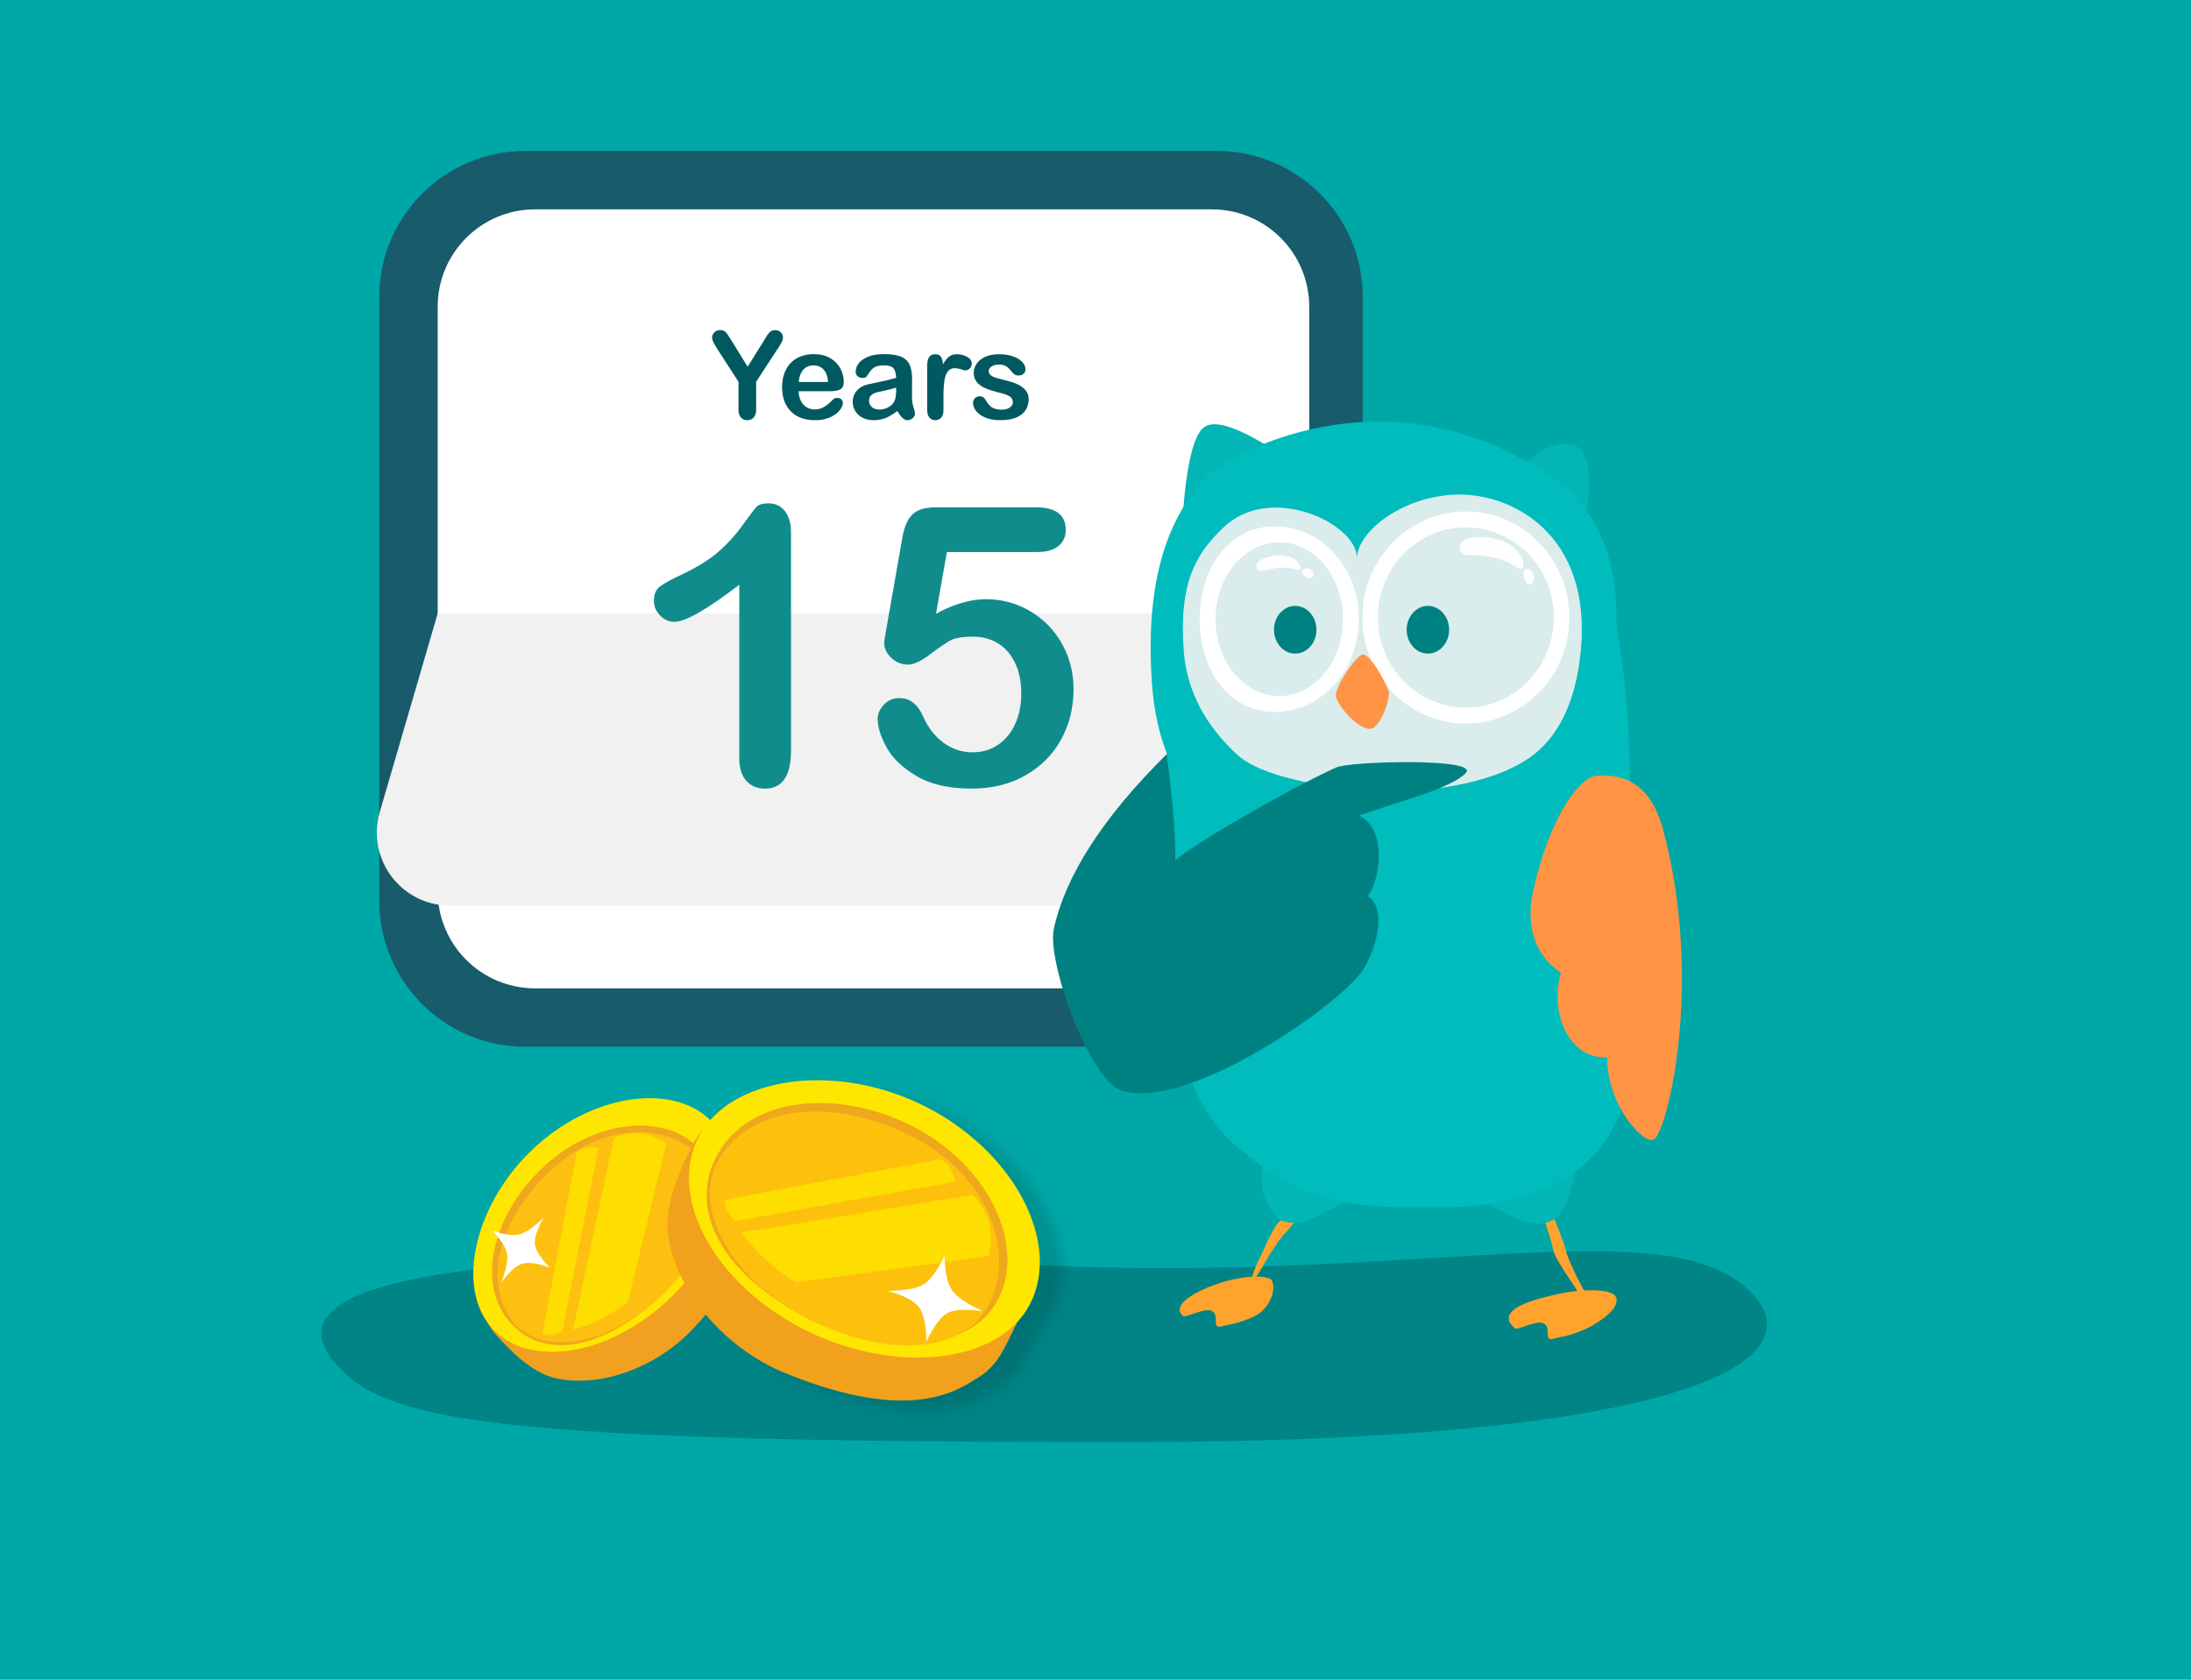
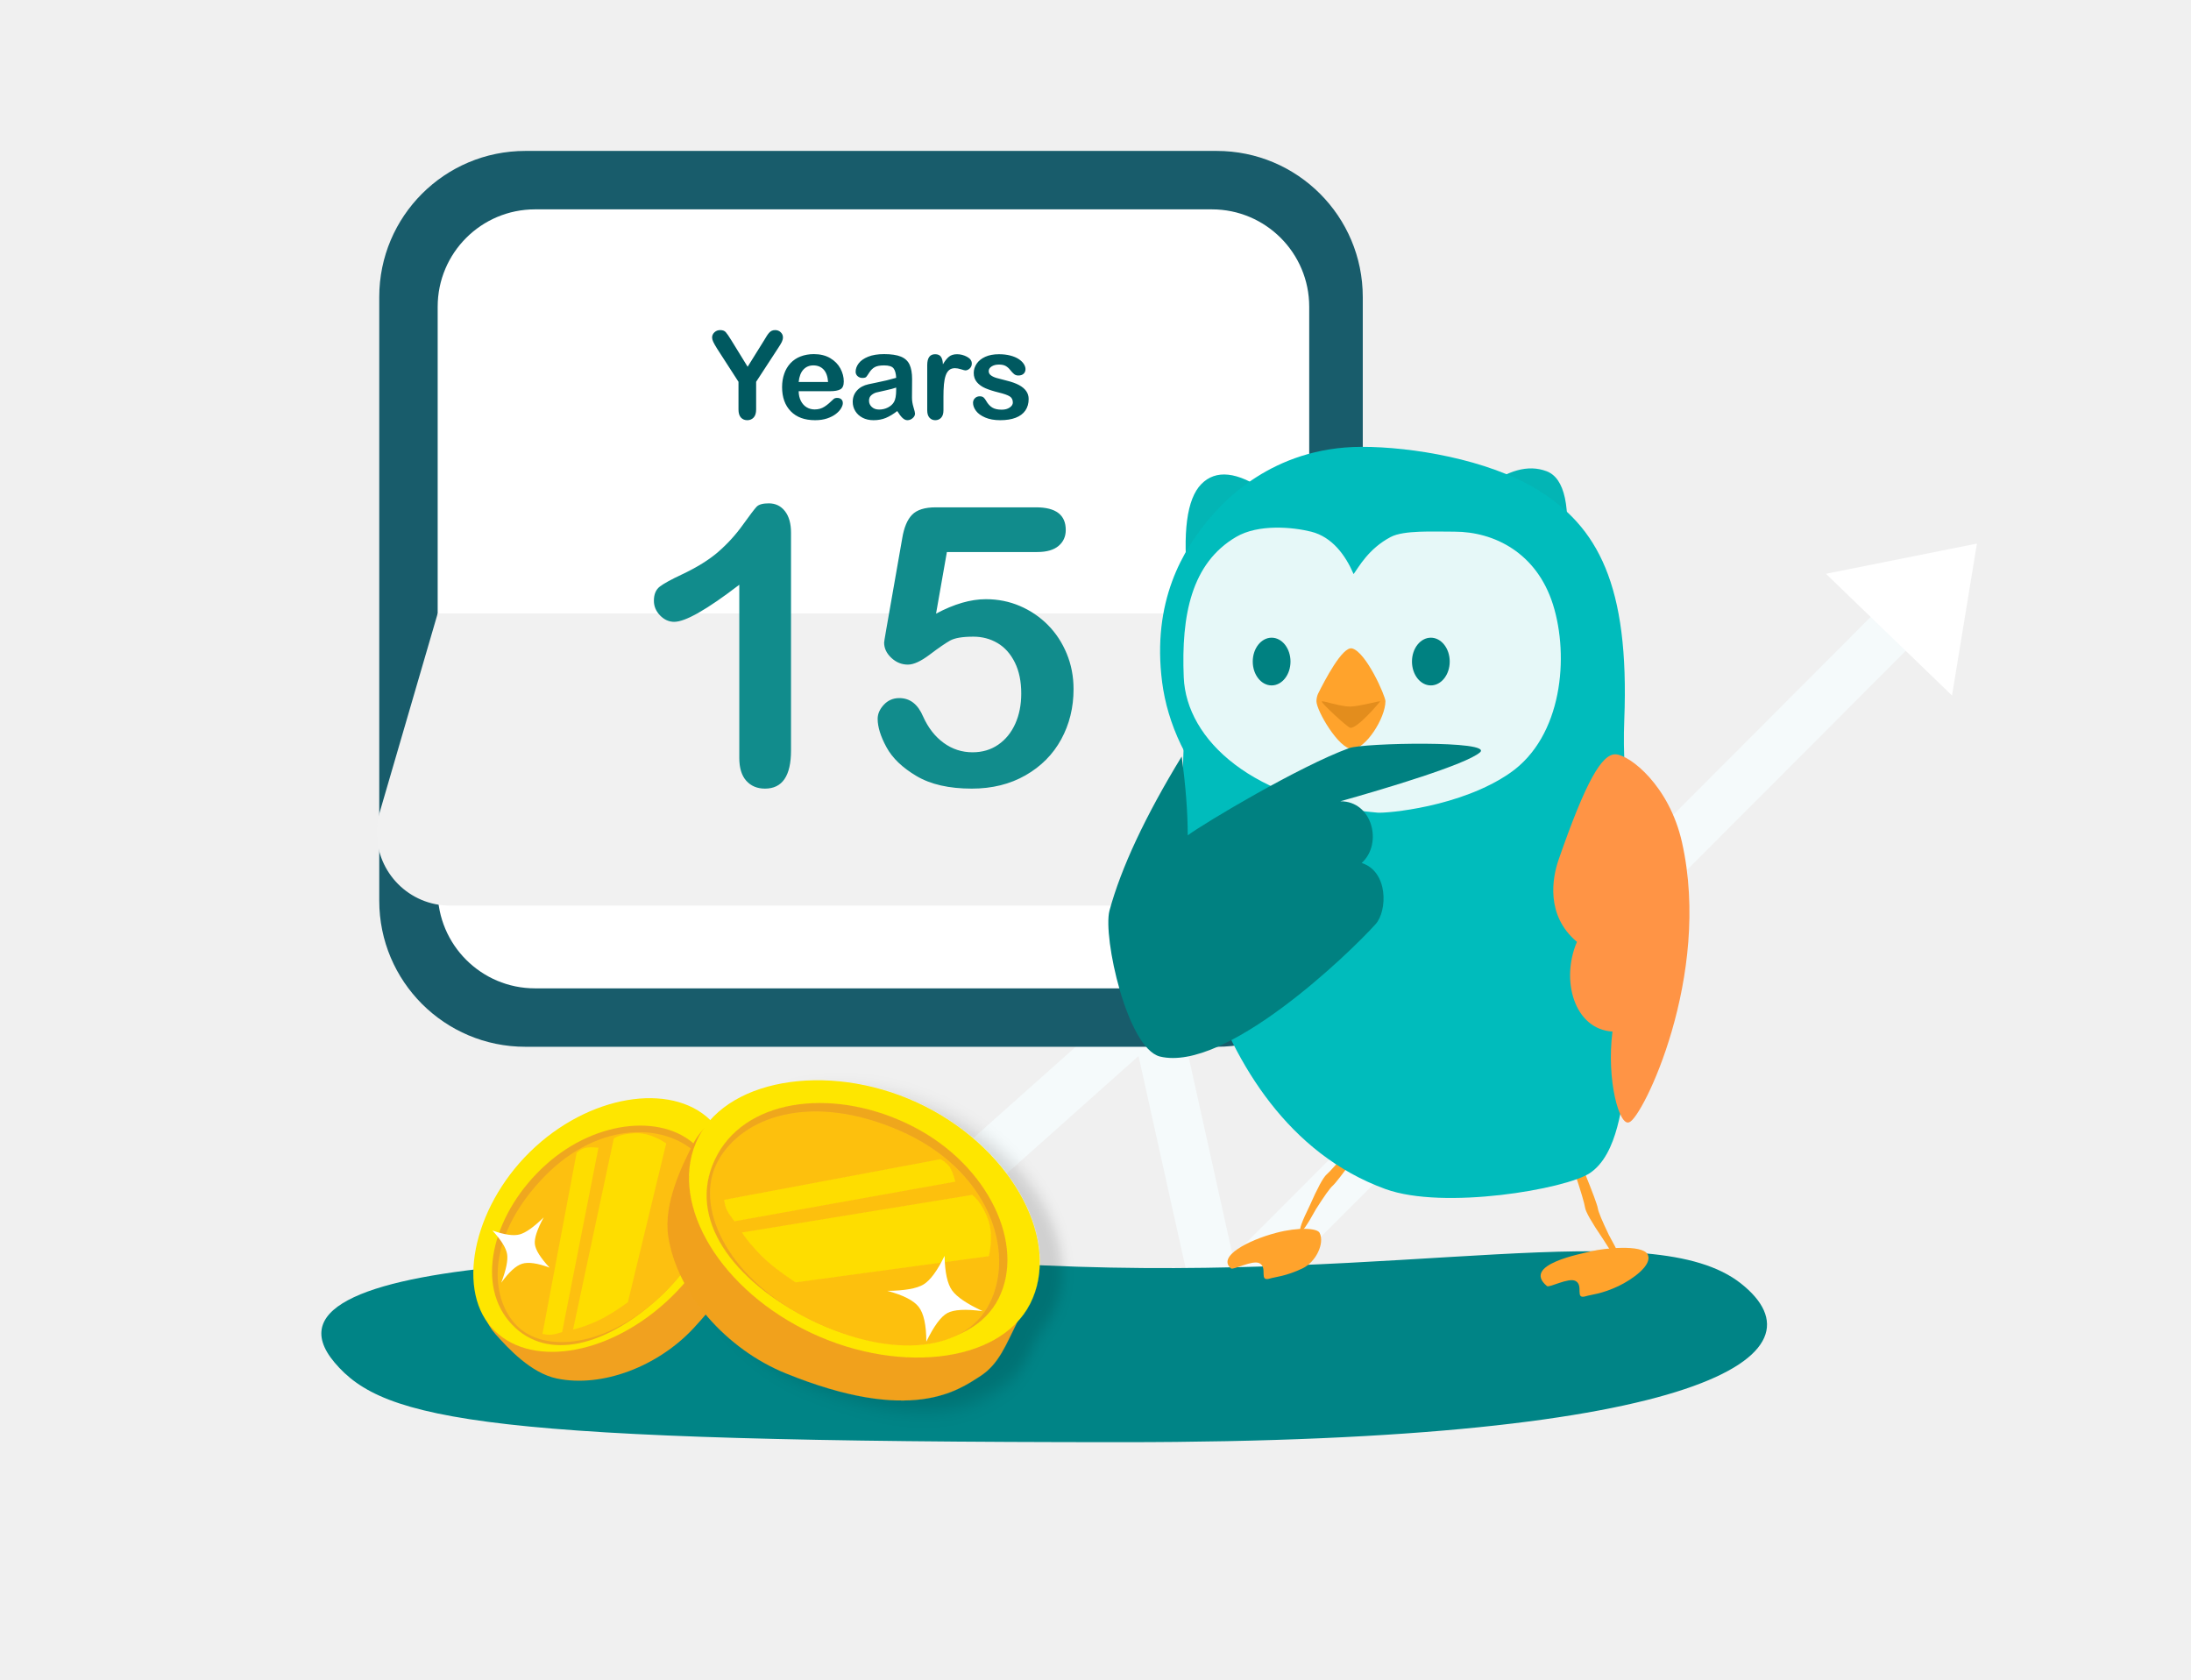
<svg xmlns="http://www.w3.org/2000/svg" width="450" height="345" viewBox="0 0 450 345">
  <defs>
    <filter id="a" width="135.2%" height="140%" x="-17.6%" y="-20%" filterUnits="objectBoundingBox">
      <feOffset dx="-5" dy="-1" in="SourceAlpha" result="shadowOffsetOuter1" />
      <feGaussianBlur in="shadowOffsetOuter1" result="shadowBlurOuter1" stdDeviation="1.5" />
      <feColorMatrix in="shadowBlurOuter1" result="shadowMatrixOuter1" values="0 0 0 0 0 0 0 0 0 0 0 0 0 0 0 0 0 0 0.135 0" />
      <feMerge>
        <feMergeNode in="shadowMatrixOuter1" />
        <feMergeNode in="SourceGraphic" />
      </feMerge>
    </filter>
  </defs>
  <g fill="none" fill-rule="evenodd">
-     <path fill="#00A7A7" d="M0 0h450v345H0z" />
+     <path stroke="#F5FAFB" stroke-linecap="round" stroke-width="10" d="M169 268l67.873-60.508L250.306 268 391 127" />
    <path fill="#008486" d="M357.541 263.6c-18.242-14.37-68.631-.28-143.134-3.693-74.504-3.414-165.318-3.36-145.696 19.94 10.128 12.026 30.943 16.366 161.83 16.366 120.5 0 145.242-18.243 127-32.613z" />
    <g fill="#FEDD00">
      <path d="M136.83 234.833l-7.875 32.644c-2.406 1.75-4.509 3.034-6.309 3.853-1.8.818-3.45 1.403-4.947 1.755l8.373-39.276c1.052-.642 2.55-.994 4.494-1.056 1.944-.063 4.032.63 6.263 2.08zM122.918 235.735l-7.466 37.878c-1.04.312-1.79.488-2.246.529-.457.04-1.055-.017-1.793-.171l7.012-37.18a4.468 4.468 0 0 1 1.577-.962c.59-.21 1.562-.24 2.916-.094z" />
    </g>
    <path fill="#F1A11F" d="M114.9 238.748c-12.364 11.266-20.626 26.852-13.176 35.227 2.694 3.029 7.346 8.053 12.638 9.159 9.342 1.951 20.823-2.515 28.076-10.322 15.441-16.623 13.037-25.799 12.161-30.174-.714-3.572-3.419-5.91-5.67-8.441-7.45-8.376-21.666-6.715-34.03 4.551z" />
    <path fill="#FEE600" d="M109.958 235.54c-12.363 11.265-16.476 28.726-9.026 37.102 7.45 8.375 23.512 6.032 35.876-5.234 12.363-11.265 17.173-28.297 9.723-36.673-7.45-8.375-24.21-6.462-36.573 4.804z" />
    <path fill="#EFA71F" d="M112.09 239.241c-10.535 9.497-14.504 23.792-7.581 32.084 6.923 8.291 19.015 5.706 30.147-4.145 11.13-9.852 15.488-23.908 8.913-31.22-6.575-7.31-20.943-6.216-31.479 3.281z" />
    <path fill="#FDC010" d="M111.865 241.6c-11.332 11.619-11.64 23.755-6.281 30.082 5.358 6.326 17.995 5.305 29.072-4.502 11.077-9.808 15.527-22.405 9.12-29.528-6.405-7.123-20.579-7.67-31.911 3.948z" />
    <g fill="#FEDD00">
      <path d="M136.83 234.833l-7.875 32.644c-2.406 1.75-4.509 3.034-6.309 3.853-1.8.818-3.45 1.403-4.947 1.755l8.373-39.276c1.052-.642 2.55-.994 4.494-1.056 1.944-.063 4.032.63 6.263 2.08zM122.918 235.735l-7.466 37.878c-1.04.312-1.79.488-2.246.529-.457.04-1.055-.017-1.793-.171l7.012-37.18a4.468 4.468 0 0 1 1.577-.962c.59-.21 1.562-.24 2.916-.094z" />
    </g>
    <path fill="#FFF" d="M112.87 260.36c-1.873-2.028-2.88-3.635-3.018-4.821-.138-1.187.466-3.02 1.814-5.5-2.011 1.973-3.646 3.137-4.904 3.493-1.258.356-3.135.09-5.633-.796 1.799 1.954 2.805 3.562 3.019 4.822.214 1.26-.185 3.226-1.196 5.9 1.593-2.201 3.021-3.499 4.286-3.894 1.264-.395 3.142-.13 5.633.797z" />
    <g filter="url(#a)" transform="rotate(-168 121.938 140.444)">
      <g fill="#FEDD00">
        <path d="M18.1 42.333l37.73-13.53c3.31 1.289 5.957 2.577 7.943 3.866 1.986 1.288 3.64 2.577 4.965 3.865L24.057 53.93c-1.324-.645-2.648-1.933-3.972-3.866-1.324-1.933-1.986-4.51-1.986-7.731zM28.029 55.862l42.695-17.395c.986.852 1.648 1.496 1.985 1.933.337.437.668 1.082.993 1.933L32 59.728a5.288 5.288 0 0 1-1.986-.966c-.592-.461-1.254-1.428-1.985-2.9z" />
      </g>
      <path fill="#F1A11F" d="M37.228 62.283c19.89 5.303 41.488 3.349 45.134-10.193 1.319-4.896 3.384-13.212.981-19.526C79.101 21.417 66.811 12.4 53.908 10.108 26.435 5.227 18.585 14.014 14.66 17.92c-3.204 3.187-3.804 7.625-4.906 11.716-3.647 13.542 7.583 27.345 27.473 32.648z" />
      <path fill="#FEE600" d="M37.228 69.664c19.89 5.303 40.643-2.29 44.29-15.832 3.646-13.541-9.522-28.818-29.412-34.121-19.89-5.303-40.667 1.264-44.314 14.805-3.646 13.542 9.546 29.845 29.436 35.148z" />
      <path fill="#EFA71F" d="M38.806 65.114c16.848 4.596 34.246-.997 38.16-13.948 3.913-12.952-6.85-23.91-24.462-28.892-17.612-4.981-35.024.04-38.16 11.955-3.136 11.916 7.613 26.288 24.462 30.885z" />
      <path fill="#FDC010" d="M41.39 63.739c19.568 3.985 32.288-3.985 35.224-13.948 2.935-9.963-6.58-22.563-24.11-27.517-17.53-4.954-33.5-1.029-36.555 10.58-3.055 11.61 5.871 26.9 25.44 30.885z" />
      <g fill="#FEDD00">
        <path d="M18.1 42.333l37.73-13.53c3.31 1.289 5.957 2.577 7.943 3.866 1.986 1.288 3.64 2.577 4.965 3.865L24.057 53.93c-1.324-.645-2.648-1.933-3.972-3.866-1.324-1.933-1.986-4.51-1.986-7.731zM28.029 55.862l42.695-17.395c.986.852 1.648 1.496 1.985 1.933.337.437.668 1.082.993 1.933L32 59.728a5.288 5.288 0 0 1-1.986-.966c-.592-.461-1.254-1.428-1.985-2.9z" />
      </g>
      <path fill="#FFF" d="M27.019 22.49c-.851 3.441-1.851 5.652-3 6.632-1.15.98-3.483 1.612-7 1.895 3.436.788 5.77 1.735 7 2.842 1.23 1.107 2.23 3.317 3 6.631.824-3.307 1.824-5.518 3-6.631 1.175-1.113 3.508-2.06 7-2.842-3.392-.176-5.726-.808-7-1.895-1.275-1.087-2.275-3.298-3-6.632z" />
    </g>
    <g transform="translate(76.893 31)">
      <rect width="202" height="184" x="1" fill="#185C6B" rx="30" />
      <path fill="#FFF" d="M33 12h139c11.046 0 20 8.954 20 20v120c0 11.046-8.954 20-20 20H33c-11.046 0-20-8.954-20-20V32c0-11.046 8.954-20 20-20z" />
      <path fill="#F1F1F1" d="M13 95h176.346l14.853 39.75c2.9 7.76-1.041 16.402-8.801 19.301a15 15 0 0 1-5.25.949H15.502c-8.284 0-15-6.716-15-15a15 15 0 0 1 .6-4.199L13 95z" />
      <path fill="#005960" fill-rule="nonzero" d="M74.782 53.096v-5.677l-4.37-6.774c-.383-.61-.653-1.087-.812-1.429-.159-.341-.238-.639-.238-.89 0-.416.16-.774.482-1.075.322-.301.718-.452 1.19-.452.497 0 .873.14 1.13.421.256.281.64.84 1.153 1.679l3.345 5.432 3.381-5.432.513-.842a5.21 5.21 0 0 1 .458-.641c.166-.2.351-.352.555-.458.203-.106.452-.159.745-.159.455 0 .836.149 1.14.446.306.297.459.64.459 1.031 0 .318-.078.635-.232.953-.155.317-.42.756-.794 1.318l-4.48 6.872v5.677c0 .74-.17 1.294-.512 1.66-.342.366-.778.55-1.307.55-.537 0-.972-.182-1.306-.544-.333-.362-.5-.918-.5-1.666zm18.878-3.748h-6.518c.008.757.16 1.424.457 2.002.297.578.692 1.013 1.185 1.306.492.293 1.035.44 1.63.44.398 0 .762-.047 1.092-.14.33-.094.649-.24.958-.44.31-.2.594-.413.854-.641.26-.228.599-.537 1.014-.928.17-.146.415-.22.732-.22.342 0 .619.094.83.281.212.187.318.452.318.794 0 .3-.118.653-.354 1.056s-.593.79-1.069 1.16c-.476.37-1.074.677-1.794.921s-1.548.366-2.484.366c-2.14 0-3.805-.61-4.993-1.83-1.188-1.222-1.782-2.878-1.782-4.97 0-.984.146-1.897.44-2.74a6.042 6.042 0 0 1 1.281-2.166 5.558 5.558 0 0 1 2.075-1.386c.822-.321 1.734-.482 2.735-.482 1.302 0 2.419.275 3.35.824.932.55 1.63 1.26 2.094 2.13.464.87.696 1.758.696 2.661 0 .838-.24 1.382-.72 1.63s-1.156.372-2.027.372zm-6.518-1.892h6.042c-.081-1.14-.388-1.992-.921-2.557-.534-.566-1.235-.849-2.106-.849-.83 0-1.512.287-2.045.86-.533.575-.856 1.423-.97 2.546zm20.245 5.97c-.805.626-1.585 1.096-2.337 1.41-.753.313-1.597.47-2.533.47-.855 0-1.606-.17-2.253-.507-.646-.338-1.145-.796-1.495-1.374a3.563 3.563 0 0 1-.525-1.88c0-.911.29-1.688.867-2.331.578-.643 1.371-1.074 2.38-1.294a88.44 88.44 0 0 1 1.575-.33c.838-.17 1.556-.327 2.155-.47a41.21 41.21 0 0 0 1.947-.518c-.041-.88-.218-1.524-.531-1.935-.314-.411-.963-.617-1.947-.617-.847 0-1.484.118-1.91.354-.428.236-.794.59-1.1 1.062-.305.472-.52.784-.646.934-.127.15-.397.226-.812.226a1.42 1.42 0 0 1-.97-.36 1.173 1.173 0 0 1-.41-.922c0-.586.208-1.155.623-1.709.415-.553 1.062-1.009 1.94-1.367.88-.358 1.974-.537 3.285-.537 1.464 0 2.616.173 3.454.519.838.346 1.43.893 1.776 1.642.346.748.519 1.741.519 2.978a273.162 273.162 0 0 1-.024 3.809c0 .626.103 1.28.31 1.959.208.68.312 1.117.312 1.312 0 .342-.16.653-.482.934-.321.28-.686.421-1.093.421-.341 0-.679-.16-1.013-.482-.333-.321-.687-.787-1.062-1.398zm-.22-4.822c-.488.179-1.198.368-2.13.567-.931.2-1.576.346-1.934.44-.358.093-.7.276-1.026.549-.325.273-.488.653-.488 1.141 0 .505.191.934.574 1.288.382.354.883.531 1.501.531.66 0 1.268-.144 1.825-.433.558-.29.966-.661 1.227-1.117.301-.505.452-1.335.452-2.49v-.476zm9.712 1.892v2.783c0 .675-.16 1.182-.477 1.52-.317.337-.72.506-1.208.506-.48 0-.875-.17-1.184-.513-.31-.341-.464-.846-.464-1.513V44c0-1.497.541-2.246 1.624-2.246.553 0 .952.175 1.196.525.244.35.378.867.403 1.55.398-.683.807-1.2 1.226-1.55.42-.35.979-.525 1.679-.525.7 0 1.38.175 2.038.525.66.35.99.814.99 1.392 0 .407-.141.742-.422 1.007-.28.264-.584.397-.91.397-.121 0-.416-.076-.884-.226-.468-.15-.881-.226-1.24-.226-.488 0-.886.128-1.196.385-.309.256-.549.636-.72 1.14-.17.505-.289 1.106-.354 1.801a27.964 27.964 0 0 0-.097 2.546zm17.499.451c0 .92-.224 1.707-.672 2.362-.447.655-1.109 1.152-1.984 1.49-.874.337-1.938.506-3.192.506-1.196 0-2.221-.183-3.076-.55-.854-.365-1.485-.823-1.892-1.372-.407-.55-.61-1.101-.61-1.654 0-.367.13-.68.39-.94.26-.26.59-.391.99-.391.35 0 .618.085.805.256.187.171.366.411.537.72.342.595.75 1.038 1.227 1.331.476.293 1.125.44 1.947.44.667 0 1.214-.149 1.642-.446.427-.297.64-.637.64-1.02 0-.585-.221-1.012-.665-1.281-.443-.269-1.174-.525-2.191-.77-1.147-.284-2.081-.583-2.802-.896-.72-.314-1.295-.727-1.727-1.24-.431-.512-.647-1.143-.647-1.891 0-.668.2-1.298.598-1.893.4-.594.987-1.068 1.764-1.422.777-.354 1.715-.53 2.814-.53.863 0 1.638.089 2.325.268.688.179 1.262.419 1.722.72.46.301.81.635 1.05 1.001.24.366.36.724.36 1.074 0 .383-.129.696-.385.94s-.62.366-1.092.366c-.342 0-.633-.097-.873-.292-.24-.196-.515-.489-.824-.88a3.012 3.012 0 0 0-.891-.78c-.342-.196-.806-.294-1.392-.294-.602 0-1.103.129-1.501.385-.4.256-.599.576-.599.958 0 .35.147.637.44.86.293.225.688.41 1.184.556.496.147 1.18.326 2.05.537 1.034.253 1.879.554 2.534.904.655.35 1.151.763 1.489 1.239.338.476.507 1.019.507 1.63z" />
    </g>
    <g>
      <g fill="#FFA32C">
-         <path d="M267.459 245.612c-2.494 3.003-4.091 4.806-4.794 5.408-.702.601-1.872 2.762-3.51 6.481-1.544 3.13-2.173 4.86-1.885 5.185.288.327 1.355-1.186 3.201-4.537 1.735-2.728 2.873-4.325 3.416-4.79.544-.466 2.166-2.559 4.866-6.28.17-.465.112-.861-.176-1.187-.287-.326-.66-.42-1.118-.28z" />
-         <path d="M243.02 270.32c.476.399 4.403-1.795 5.844-1.062 1.794.912-.261 3.899 2.18 3.135 1.05-.328 3.215-.434 6.665-2.073 2.72-1.291 4.6-5.122 3.51-7.3-.488-.976-4.304-1.222-8.942 0-5.71 1.505-12.174 4.862-9.258 7.3z" />
+         <path d="M277.27 235.812c-2.494 3.003-4.092 4.806-4.794 5.408-.702.601-1.872 2.762-3.51 6.481-1.544 3.13-2.173 4.86-1.885 5.185.287.327 1.354-1.186 3.2-4.537 1.735-2.728 2.874-4.325 3.417-4.79.543-.466 2.165-2.559 4.866-6.28.17-.465.112-.861-.176-1.187-.287-.326-.66-.42-1.119-.28z" />
+         <path d="M252.83 260.52c.477.399 4.404-1.795 5.845-1.062 1.794.912-.261 3.899 2.18 3.135 1.05-.328 3.215-.434 6.665-2.073 2.72-1.291 4.6-5.122 3.51-7.3-.488-.976-4.304-1.222-8.942 0-5.71 1.505-12.174 4.862-9.258 7.3z" />
      </g>
-       <path fill="#02B6B6" d="M259.477 236.056c-.428 4.77-.428 7.81 0 9.123 1.143 3.501 3.111 5.332 3.806 5.577.699.246 3.107.832 5.244 0 .933-.363 3.548-1.687 7.847-3.972-1.133-1.977-2.937-3.375-5.41-4.195-2.472-.82-6.301-2.998-11.487-6.533z" />
      <g fill="#FFA32C">
-         <path d="M316.951 249.788c1.23 3.704 1.913 6.013 2.051 6.927.139.913 1.353 3.05 3.643 6.408 1.84 2.967 2.974 4.416 3.403 4.345.43-.071-.29-1.777-2.155-5.116-1.398-2.916-2.15-4.727-2.257-5.433-.107-.707-1.025-3.19-2.753-7.45-.305-.39-.672-.55-1.101-.48-.43.071-.706.337-.83.8z" />
-         <path d="M320.423 265.686c-2.18.544-14.525 2.757-9.24 7.176.477.399 4.404-1.795 5.845-1.062 1.794.912-.261 3.899 2.18 3.135 1.05-.328 3.215-.434 6.665-2.073 2.72-1.291 7.086-4.311 5.996-6.489-1.09-2.178-9.266-1.232-11.446-.687z" />
+         <path d="M323.492 241.077c1.229 3.704 1.912 6.013 2.051 6.927.138.913 1.353 3.05 3.643 6.408 1.839 2.967 2.973 4.415 3.403 4.345.429-.071-.29-1.777-2.156-5.116-1.397-2.916-2.15-4.727-2.257-5.433-.107-.707-1.024-3.19-2.752-7.45-.305-.39-.672-.551-1.102-.48-.429.07-.706.337-.83.8z" />
+         <path d="M326.963 256.975c-2.18.544-14.525 2.757-9.24 7.176.477.399 4.404-1.795 5.846-1.062 1.794.912-.262 3.899 2.18 3.135 1.05-.328 3.215-.434 6.665-2.073 2.72-1.291 7.085-4.311 5.995-6.489-1.09-2.178-9.265-1.232-11.446-.687z" />
      </g>
-       <path fill="#02B6B6" d="M304.171 246.4c5.219 3.267 9.108 4.9 11.668 4.9 1.637 0 3.365-.392 4.684-2.178 1.09-1.476 2.18-4.561 3.27-9.255L304.17 246.4z" />
-       <path fill="#03B5B5" d="M261.001 92.046c-6.894-4.36-11.43-5.814-13.61-4.362-2.18 1.452-3.664 7.431-4.45 17.939l18.06-13.577zM325.638 107.237c1.453-9.414.727-14.665-2.18-15.754-2.907-1.09-6.36.181-10.356 3.81l12.536 11.944z" />
-       <path fill="#00BCBC" d="M295.45 247.978c5.583-.05 31.327.162 37.82-21.178 6.517-21.42 1.424-48.922 1.424-69.144 0-9.075-.977-19.419-2.931-31.034-20.577 7.424-36.278 11.135-47.105 11.135-6.865 0-21.886 5.726-45.063 17.176-1.13 14.724-1.696 27.247-1.696 37.567 0 7.83 4.343 31.94 14.343 41.378 15.334 14.47 28.414 14.236 43.208 14.1z" />
-       <path fill="#00BCBC" d="M284.113 178.59c13.17 0 40.486-1.784 49.6-8.166 2.112-1.48-3.419-13.258-3.38-28.013.008-2.898 8.112-30.807-11.446-44.3-34.43-23.755-67.862-4.048-71.404 0-6.073 6.94-12.533 18.167-10.897 42.122 1.635 23.956 16.25 38.358 47.527 38.358z" />
-       <g transform="translate(242.036 101.578)">
-         <path fill="#F2F2F2" d="M36.687 13.067C36.687 7.622 46.289 0 57.775 0s28.342 8.99 24.527 34.844c-.848 5.747-3.054 13.652-9.266 18.512-9.742 7.622-27.956 7.655-29.811 7.622-2.997-.054-24.207-1.09-31.234-7.622-4.752-4.418-10.14-11.232-10.9-21.234C0 17.783 3.786 11.98 9.265 6.74c9.676-9.256 27.42-.786 27.42 6.327z" opacity=".901" />
-         <ellipse cx="51.234" cy="27.767" fill="#008181" rx="4.36" ry="4.9" />
-         <ellipse cx="23.982" cy="27.767" fill="#008181" rx="4.36" ry="4.9" />
-         <path fill="#FFF" fill-rule="nonzero" d="M19.851 44.644c-9.563 0-15.49-8.579-15.49-19.055 0-10.477 5.927-19.056 15.49-19.056s17.212 8.58 17.212 19.056-7.65 19.055-17.212 19.055zm.86-3.266c7.171 0 13.082-7.021 13.082-15.79 0-8.767-5.91-15.788-13.081-15.788-7.17 0-13.081 7.021-13.081 15.789s5.91 15.789 13.08 15.789zM59.034 47.029c-11.74 0-21.257-9.75-21.257-21.778 0-12.028 9.517-21.778 21.257-21.778 11.74 0 21.256 9.75 21.256 21.778 0 12.027-9.517 21.778-21.256 21.778zm0-3.267c9.979 0 18.068-8.288 18.068-18.511 0-10.223-8.09-18.511-18.068-18.511-9.98 0-18.069 8.288-18.069 18.51 0 10.224 8.09 18.512 18.069 18.512z" />
-         <path fill="#FF9445" d="M37.46 32.996c-1.689 1.14-5.134 6.392-5.134 8.228 0 1.837 4.922 7.561 7.377 6.83 1.902-.567 3.942-6.357 3.45-7.775-.521-1.501-4.027-8.407-5.692-7.283z" />
+       <path fill="#03B5B5" d="M259.917 100.857c-5.803-3.997-10.198-4.473-13.185-1.428-2.986 3.046-3.895 9.942-2.725 20.69l15.91-19.262zM321.46 114.579c1.212-10.45-.064-16.382-3.827-17.797-3.765-1.415-8.062-.224-12.892 3.575l16.72 14.222z" />
+       <path fill="#00BCBC" d="M334.149 221.356c4.912-22.083-6.54-42.933-6.54-63.156v-30.489c-17.808 6.698-32.124 10.046-42.95 10.046-6.866 0-20.71 5-41.533 14.999-.838 20.354.797 36.688 4.906 49 5.539 16.6 16.565 35.219 36.518 42.466 11.99 4.356 37.063 0 41.968-3.266 5.93-3.95 6.54-14.7 7.63-19.6z" />
+       <path fill="#00BCBC" d="M285.192 177.661c12.886 0 39.613-1.746 48.53-7.99 2.068-1.448-.685-7.388-.118-21.815 1.09-27.767-5.45-39.745-17.987-47.367-10.082-6.13-25.638-8.728-35.973-8.712-18.596.03-28.622 11.74-30.826 14.26-5.942 6.79-12.262 17.58-10.13 34.093 2.134 16.514 15.9 37.531 46.504 37.531z" />
+       <path fill="#FFF" d="M278.009 117.911c1.034-1.377 3.018-5.195 7.63-7.622 2.684-1.412 8.671-1.089 13.082-1.089 8.175 0 16.896 4.356 20.241 14.97 3.346 10.616 1.962 27.095-8.795 34.574-10.14 7.051-25.421 8.323-27.24 8.168-25.63-2.179-39.264-14.96-39.802-27.782-.538-12.822 1.592-23.47 10.757-28.85 4.59-2.695 11.632-2.022 15.406-1.08 4.36 1.089 7.086 4.9 8.721 8.711z" opacity=".901" />
+       <g fill="#008181" transform="translate(257.297 130.978)">
+         <ellipse cx="36.579" cy="4.9" rx="3.876" ry="4.9" />
+         <ellipse cx="3.876" cy="4.9" rx="3.876" ry="4.9" />
      </g>
-       <path fill="#008181" d="M239.595 154.933c-13.057 12.93-20.782 24.908-23.176 35.934-1.376 6.734 7.287 30.972 13.98 33.161 13.412 4.122 43.926-17.002 49.348-24.552 2.472-3.442 5.498-12.605 1.193-15.436 2.807-3.773 3.743-14.15-1.871-16.51 9.147-3.219 19.19-5.694 22-8.786 2.812-3.09-23.748-2.44-26.706-1.088-10.167 4.646-29.56 15.923-32.953 19.055 0-5.807-.605-13.067-1.815-21.778z" />
-       <path fill="#FF9445" d="M327.735 159.356c-2.865.172-9.364 7.513-12.931 24.08-.827 3.84-1.312 11.71 5.793 16.327-2.394 8.196 1.623 17.873 9.49 17.394-.054 10.088 7.752 18.164 9.615 16.847 2.537-1.131 10.418-31.745 1.835-63.735-3.128-11.657-10.937-11.085-13.802-10.913z" />
-       <path fill="#FEFEFE" fill-rule="nonzero" d="M301.285 113.999c-1.424 0-1.858-1.476-1.12-2.522.86-1.217 3.91-1.516 6.92-.817 5.594 1.3 6.508 5.72 5.39 6.128-1.09.398-2.239-2.79-11.19-2.79zm13.787 4.766c0 1.107-.881 1.66-1.41 1.107-.528-.554-1.219-2.361-.374-2.915.844-.553 1.784.701 1.784 1.808z" />
-       <g fill="#FEFEFE">
-         <path fill-rule="nonzero" d="M259.324 117.29c-.912.261-1.462-.605-1.18-1.411.326-.938 2.226-1.69 4.282-1.794 3.825-.194 5.224 2.47 4.582 2.938-.625.455-1.947-1.376-7.684.267zm10.411.323c.204.71-.541 1.307-1.151 1.098-.61-.21-1.607-1.178-.897-1.765s1.844-.042 2.048.667z" />
-       </g>
+       <path fill="#FFA32C" d="M277.723 133.185c-1.986-.544-5.703 6.69-6.999 9.277-.19.379-.346 1.009-.346 1.553 0 1.95 4.597 9.83 7.345 9.83 2.774 0 6.827-6.36 6.827-9.83 0-1.024-3.93-10.037-6.827-10.83z" />
+       <path fill="#E38D1D" d="M271.473 144.08c.19-.25 3.695 1.045 5.802 1.045 1.892 0 6.382-1.314 6.178-1.044-.205.27-4.66 5.599-6.129 5.403-.578-.078-6.041-5.152-5.85-5.403z" />
+       <path fill="#008181" d="M242.702 155.376c-7.483 12.274-12.43 22.833-14.837 31.68-1.384 5.403 3.622 28.188 10.356 29.944 13.492 3.307 38.836-21.109 44.29-27.166 2.487-2.762 2.639-10.84-2.844-12.587 4.386-3.931 2.224-12.728-4.387-12.668 9.202-2.582 25.854-7.566 28.682-10.046 2.828-2.48-23.89-1.959-26.867-.874-10.227 3.727-29.736 15.396-33.15 17.91 0-4.66-.414-10.057-1.243-16.193z" />
+       <path fill="#FF9445" d="M331.874 154.932c-2.864-.178-6.189 5.604-11.75 21.614-1.29 3.71-2.731 11.463 3.758 16.91-3.376 7.844-.57 17.937 7.297 18.42-1.284 10.006 1.455 19.685 3.465 18.605 2.657-.815 17.002-29.95 10.808-57.495-2.625-11.674-10.713-17.875-13.578-18.054z" />
    </g>
    <path fill="#118C8C" fill-rule="nonzero" d="M151.84 155.648v-35.546c-6.616 5.078-11.069 7.617-13.36 7.617-1.094 0-2.064-.436-2.91-1.309-.847-.872-1.27-1.881-1.27-3.027 0-1.328.417-2.305 1.25-2.93s2.305-1.432 4.414-2.422c3.151-1.484 5.67-3.047 7.559-4.687a31.985 31.985 0 0 0 5.02-5.508c1.458-2.031 2.408-3.281 2.85-3.75.443-.469 1.277-.703 2.5-.703 1.381 0 2.488.534 3.321 1.601.833 1.068 1.25 2.54 1.25 4.414v44.727c0 5.234-1.784 7.852-5.351 7.852-1.589 0-2.865-.534-3.829-1.602-.963-1.068-1.445-2.643-1.445-4.727zm61.191-42.265h-18.554l-2.227 12.656c3.698-1.98 7.11-2.969 10.234-2.969 2.5 0 4.838.47 7.012 1.407a18.043 18.043 0 0 1 5.723 3.886c1.64 1.654 2.93 3.614 3.867 5.88.937 2.265 1.406 4.7 1.406 7.304 0 3.776-.846 7.213-2.539 10.312-1.693 3.1-4.134 5.56-7.324 7.383-3.19 1.823-6.869 2.735-11.035 2.735-4.662 0-8.444-.86-11.348-2.579-2.904-1.718-4.96-3.691-6.172-5.918-1.21-2.226-1.816-4.173-1.816-5.84 0-1.015.423-1.979 1.27-2.89.846-.911 1.907-1.367 3.183-1.367 2.187 0 3.815 1.263 4.883 3.789 1.041 2.318 2.448 4.121 4.219 5.41 1.77 1.29 3.75 1.934 5.937 1.934 2.005 0 3.763-.521 5.273-1.563 1.51-1.042 2.676-2.474 3.497-4.297.82-1.823 1.23-3.893 1.23-6.21 0-2.5-.443-4.636-1.328-6.407-.886-1.77-2.07-3.092-3.555-3.965-1.484-.872-3.138-1.308-4.96-1.308-2.24 0-3.842.273-4.805.82-.964.547-2.35 1.504-4.16 2.871s-3.301 2.05-4.473 2.05c-1.276 0-2.41-.461-3.399-1.386-.99-.924-1.484-1.973-1.484-3.144 0-.13.143-1.016.43-2.657l3.28-18.71c.365-2.24 1.043-3.868 2.032-4.883.99-1.016 2.604-1.524 4.844-1.524h20.625c4.062 0 6.094 1.55 6.094 4.649 0 1.354-.495 2.447-1.485 3.28-.99.834-2.448 1.25-4.375 1.25z" />
+     <path fill="#FFF" d="M406.03 111.649l-5.112 31.206-25.897-25.007z" />
  </g>
</svg>
